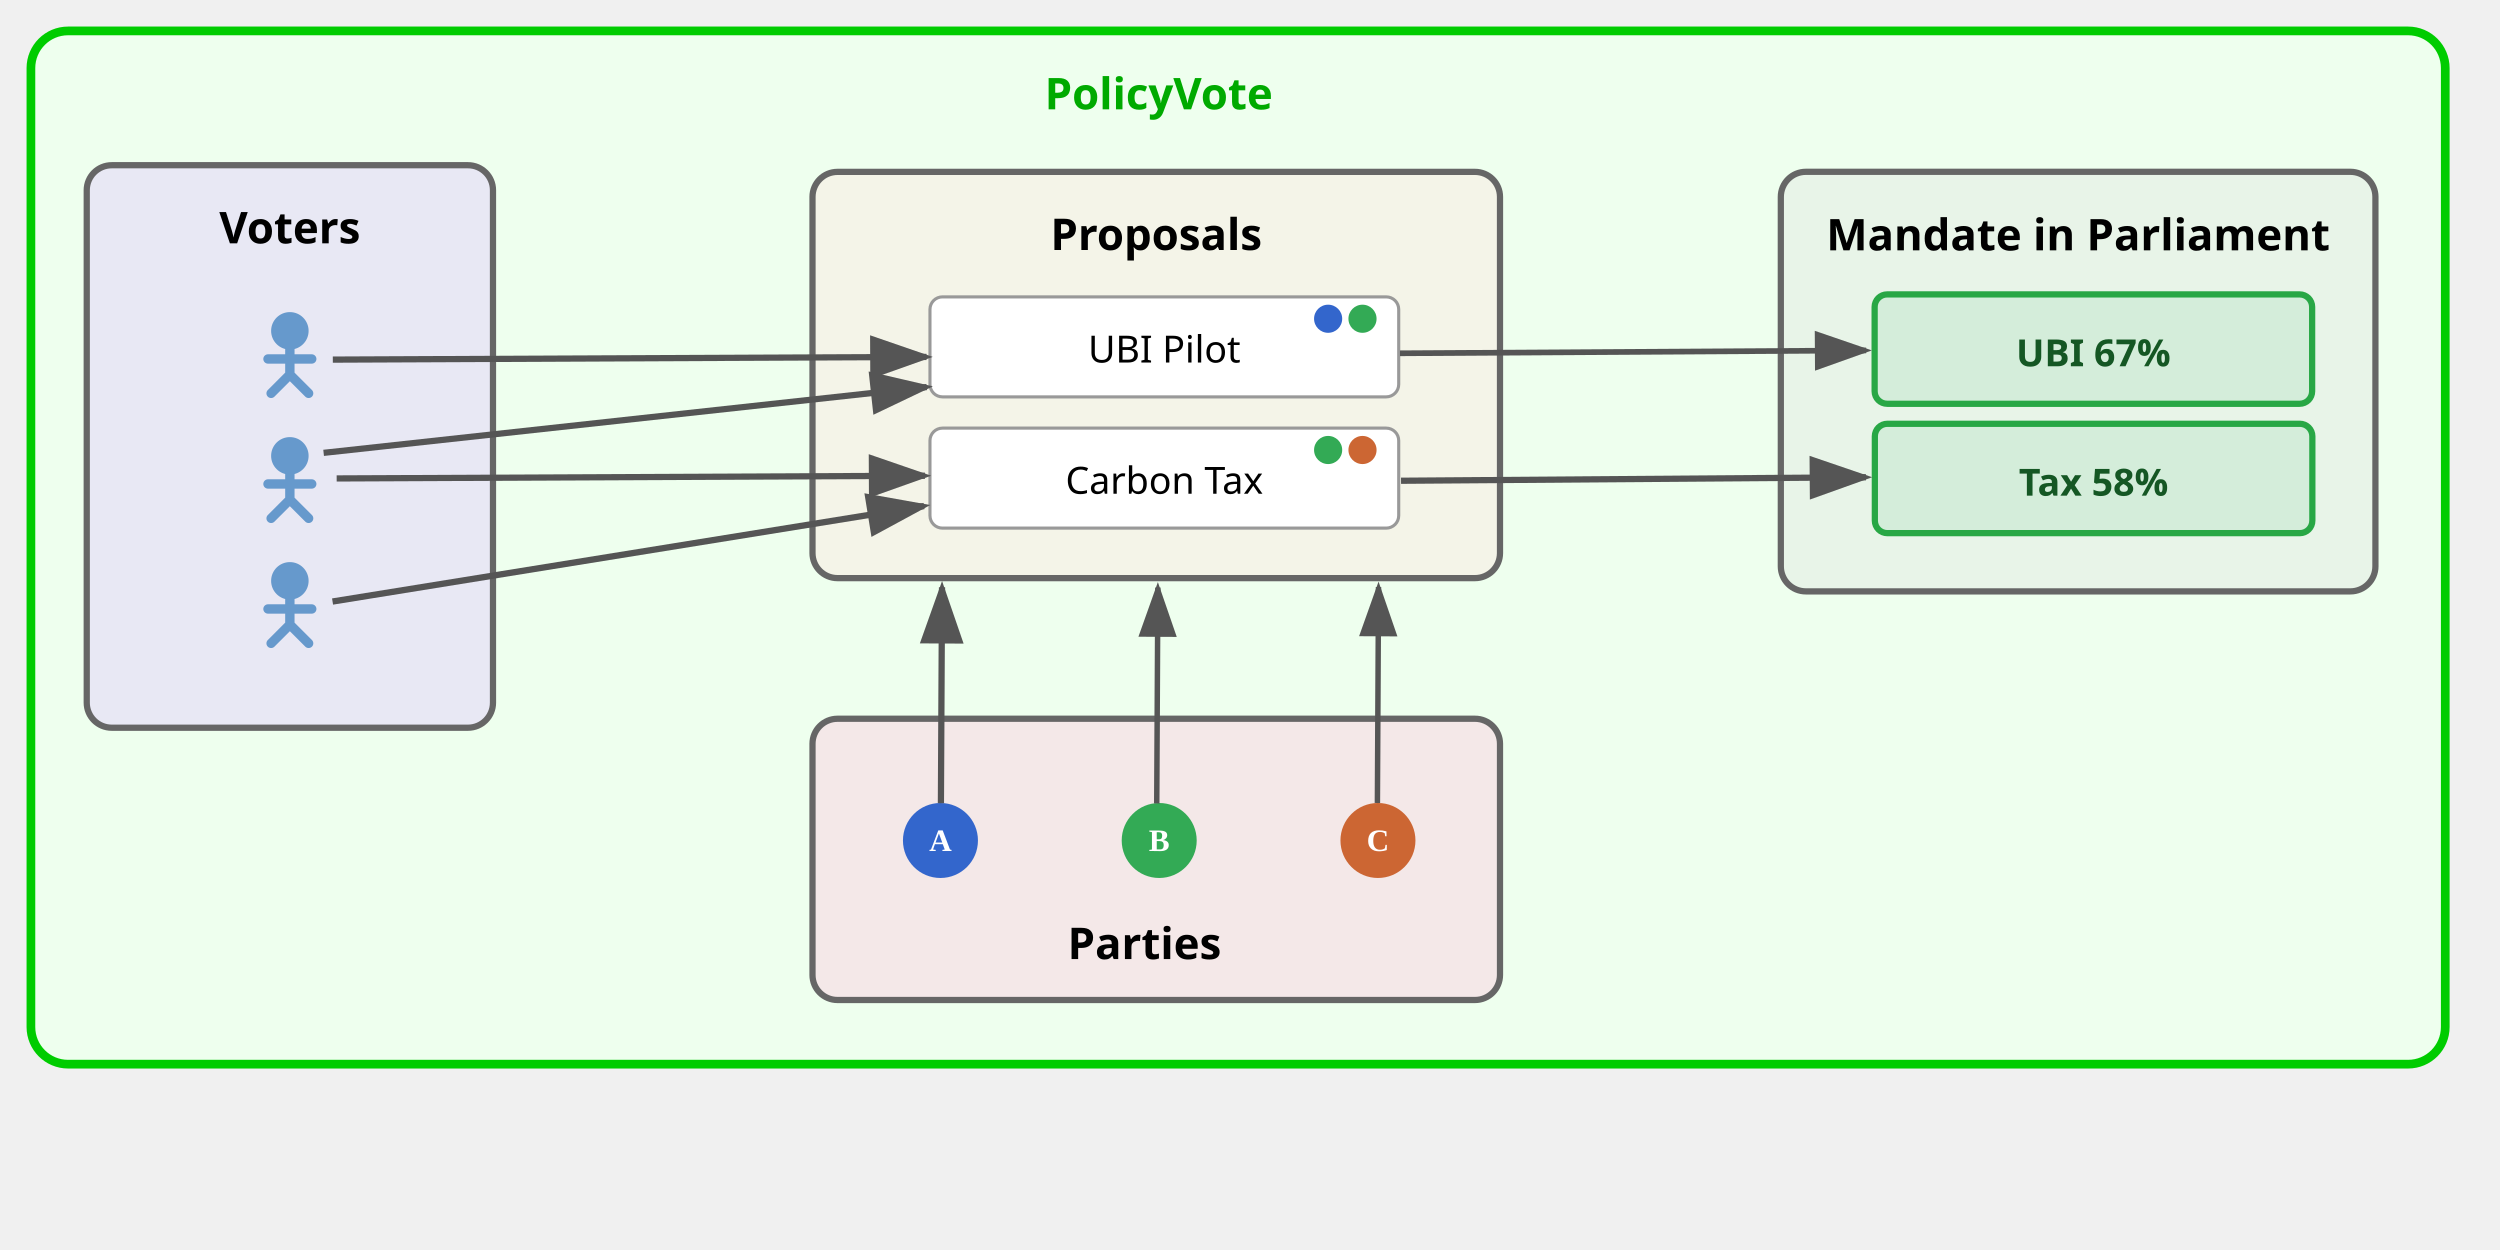
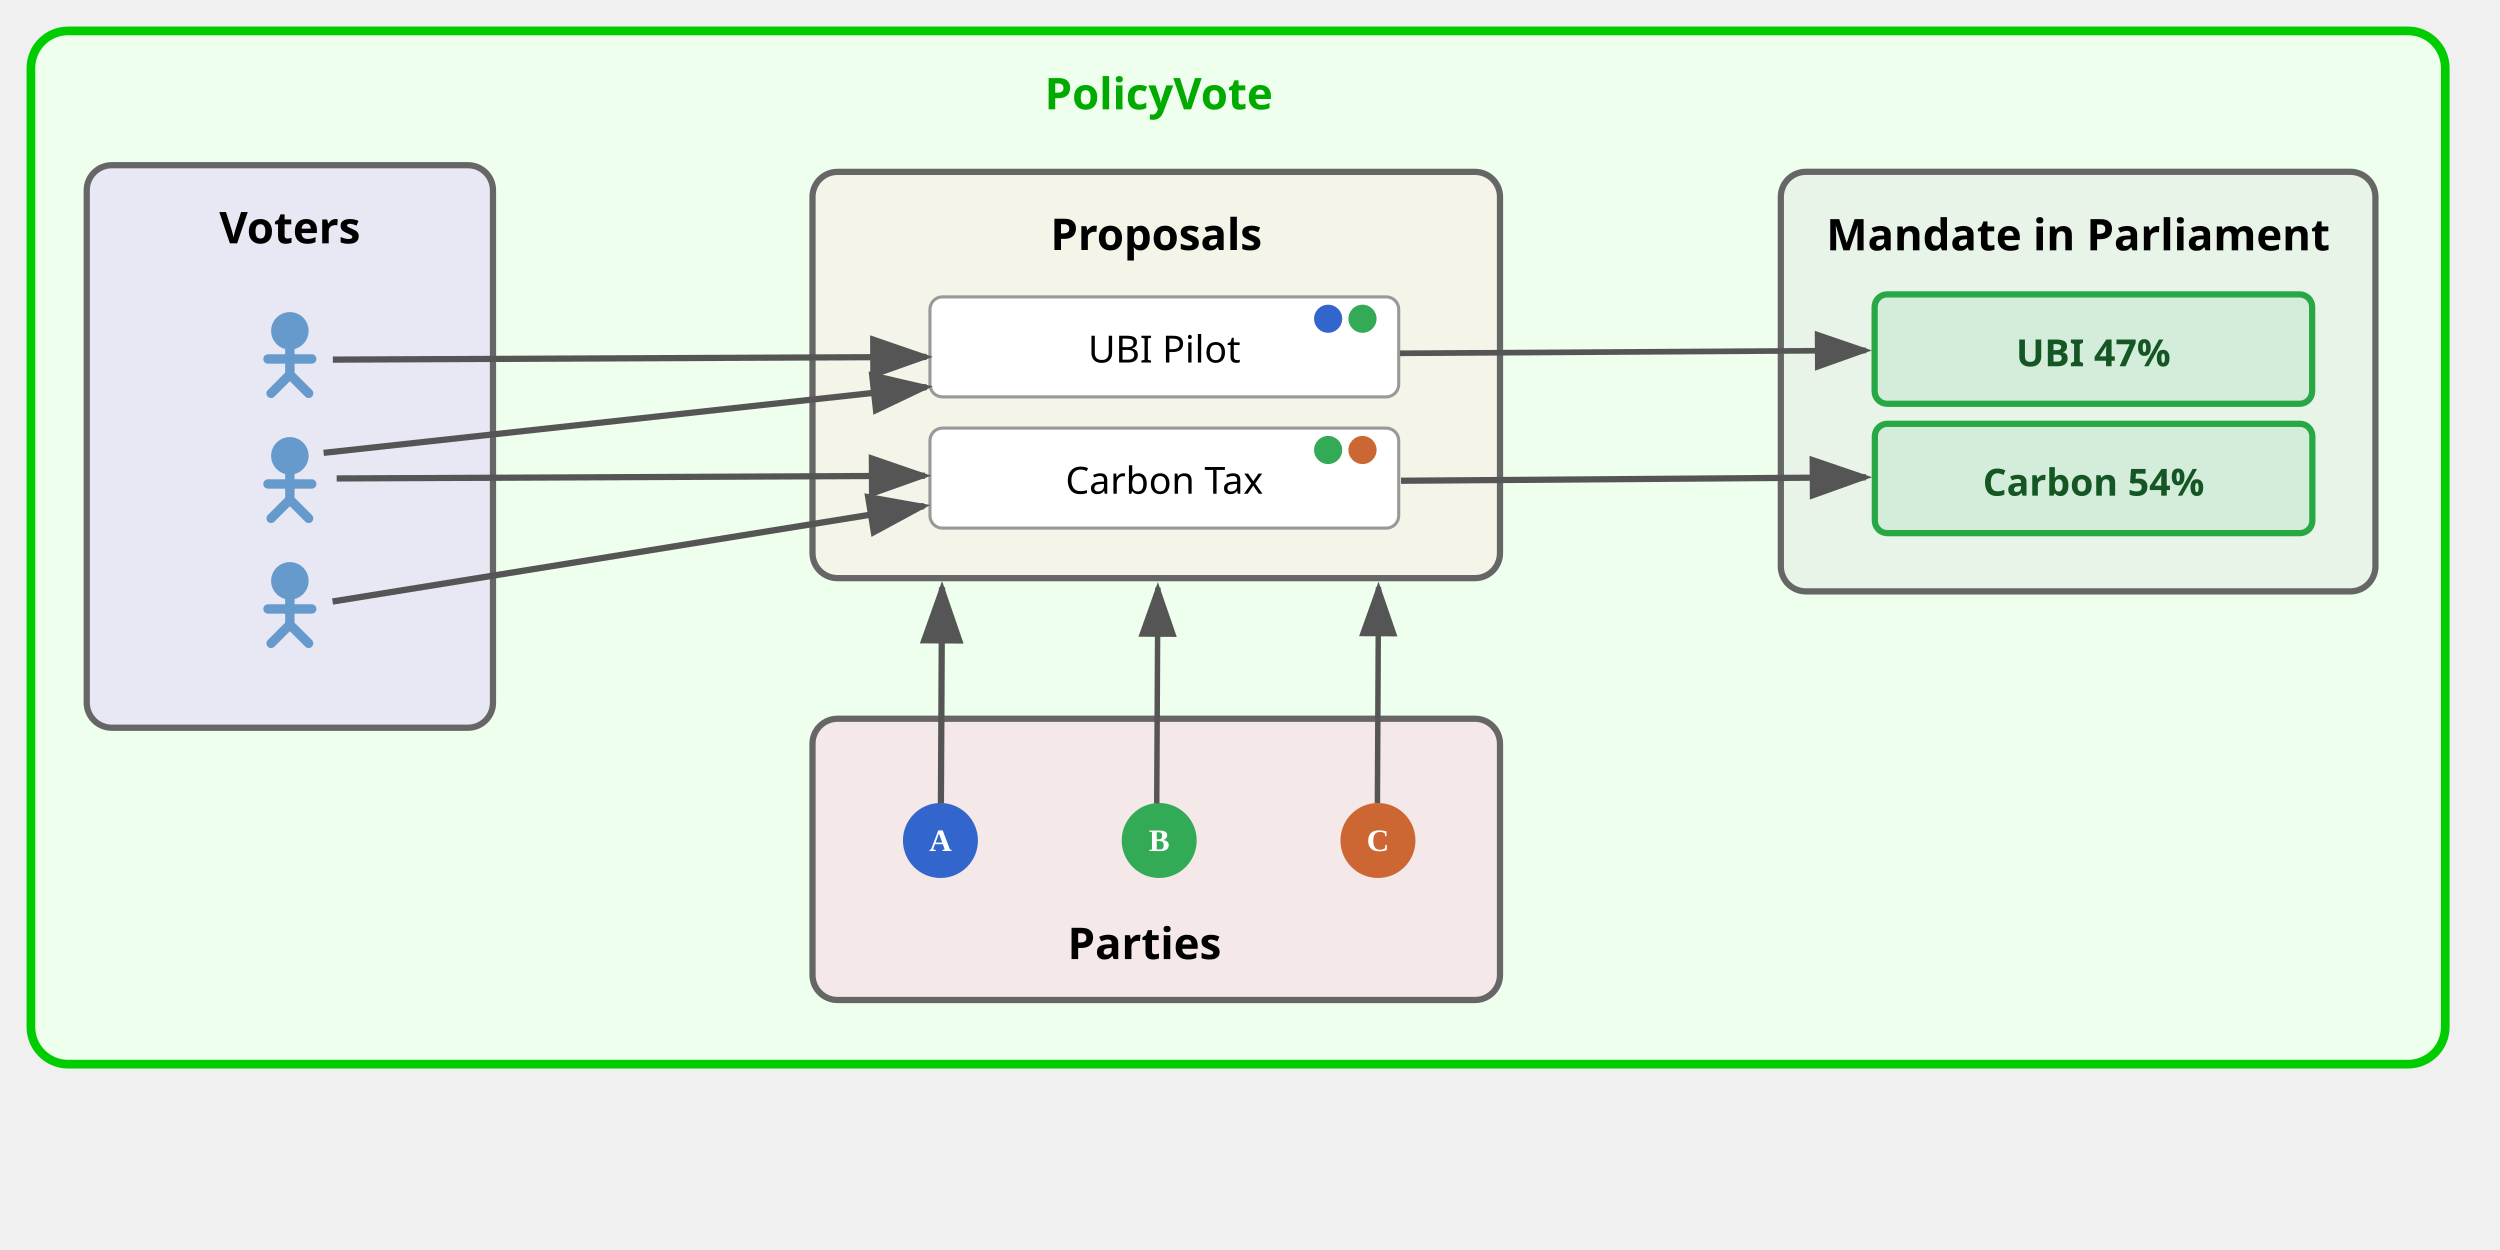
<svg xmlns="http://www.w3.org/2000/svg" viewBox="0 0 800 400" version="1.1" id="svg19">
  <defs id="defs1">
    <style id="style1">
      .box { stroke: #666; stroke-width: 2; }
      .label { font-family: system-ui, sans-serif; font-size: 14px; font-weight: bold; }
      .item { font-family: system-ui, sans-serif; font-size: 12px; }
      .arrow { stroke: #555; stroke-width: 2; fill: none; marker-end: url(#arrowhead); }
    </style>
    <marker id="arrowhead" markerWidth="10" markerHeight="7" refX="9" refY="3.5" orient="auto">
      <polygon points="0 0, 10 3.5, 0 7" fill="#555" id="polygon1" />
    </marker>
    <marker id="arrowhead-2" markerWidth="10" markerHeight="7" refX="9" refY="3.5" orient="auto">
      <polygon points="10,3.5 0,7 0,0 " fill="#555555" id="polygon1-4" />
    </marker>
    <marker id="arrowhead-2-0" markerWidth="10" markerHeight="7" refX="9" refY="3.5" orient="auto">
      <polygon points="0,7 0,0 10,3.5 " fill="#555555" id="polygon1-4-5" />
    </marker>
    <marker id="arrowhead-2-0-3" markerWidth="10" markerHeight="7" refX="9" refY="3.5" orient="auto">
      <polygon points="0,0 10,3.5 0,7 " fill="#555555" id="polygon1-4-5-7" />
    </marker>
    <marker id="arrowhead-2-0-3-3" markerWidth="10" markerHeight="7" refX="9" refY="3.5" orient="auto">
      <polygon points="10,3.5 0,7 0,0 " fill="#555555" id="polygon1-4-5-7-9" />
    </marker>
    <marker id="arrowhead-9" markerWidth="10" markerHeight="7" refX="9" refY="3.5" orient="auto">
      <polygon points="10,3.5 0,7 0,0 " fill="#555555" id="polygon1-9" />
    </marker>
    <marker id="arrowhead-9-2" markerWidth="10" markerHeight="7" refX="9" refY="3.5" orient="auto">
      <polygon points="0,7 0,0 10,3.5 " fill="#555555" id="polygon1-9-3" />
    </marker>
    <marker id="arrowhead-1" markerWidth="10" markerHeight="7" refX="9" refY="3.5" orient="auto">
      <polygon points="10,3.5 0,7 0,0 " fill="#555555" id="polygon1-3" />
    </marker>
    <marker id="arrowhead-1-0" markerWidth="10" markerHeight="7" refX="9" refY="3.5" orient="auto">
      <polygon points="0,7 0,0 10,3.5 " fill="#555555" id="polygon1-3-4" />
    </marker>
    <symbol id="person" viewBox="0 0 30 30">
      <circle cx="15" cy="8" r="6" fill="#6699cc" />
      <path d="M15 14 L15 22 M8 17 L22 17 M15 22 L9 28 M15 22 L21 28" stroke="#6699cc" stroke-width="3" stroke-linecap="round" fill="none" />
    </symbol>
  </defs>
  <rect x="9.893" y="9.893" width="772.588" height="330.643" fill="#eeffee" stroke="#00cc00" stroke-width="2.785" rx="11.886" id="rect1" />
  <text x="370.791" y="34.978" text-anchor="middle" class="label" font-size="18" fill="#00aa00" id="text1">PolicyVote</text>
  <rect x="27.756" y="52.871" width="130" height="180" fill="#e8e8f4" class="box" rx="8" id="rect2" />
  <text x="92.756" y="77.871" text-anchor="middle" class="label" id="text2">Voters</text>
  <use href="#person" x="77.756" y="97.871" width="30" height="30" id="person1" />
  <use href="#person" x="77.756" y="137.871" width="30" height="30" id="person2" />
  <use href="#person" x="77.756" y="177.871" width="30" height="30" id="person3" />
  <rect x="260" y="55" width="220" height="130" fill="#f4f4e8" class="box" rx="8" id="rect4" />
  <text x="370" y="80" text-anchor="middle" class="label" id="text4">Proposals</text>
  <rect x="297.588" y="95" width="150" height="32" fill="#ffffff" stroke="#999999" rx="4" id="rect5" />
  <text x="372.588" y="116" text-anchor="middle" class="item" id="text5">UBI Pilot</text>
  <circle cx="425" cy="102" r="5" fill="#3366cc" stroke="#fff" stroke-width="1" />
  <circle cx="436" cy="102" r="5" fill="#33aa55" stroke="#fff" stroke-width="1" />
  <rect x="297.588" y="137" width="150" height="32" fill="#ffffff" stroke="#999999" rx="4" id="rect6" />
  <text x="372.588" y="158" text-anchor="middle" class="item" id="text6">Carbon Tax</text>
  <circle cx="425" cy="144" r="5" fill="#33aa55" stroke="#fff" stroke-width="1" />
  <circle cx="436" cy="144" r="5" fill="#cc6633" stroke="#fff" stroke-width="1" />
  <rect x="260" y="230" width="220" height="90" fill="#f4e8e8" class="box" rx="8" id="rect7" />
  <text x="366.225" y="306.907" text-anchor="middle" class="label" id="text7">Parties</text>
  <circle cx="300.944" cy="268.956" r="12" fill="#3366cc" id="circle7" />
  <text x="300.944" y="268.956" text-anchor="middle" dominant-baseline="central" fill="#ffffff" font-size="10px" font-weight="bold" id="text8">A</text>
  <circle cx="370.944" cy="268.956" r="12" fill="#33aa55" id="circle8" />
  <text x="370.944" y="268.956" text-anchor="middle" dominant-baseline="central" fill="#ffffff" font-size="10px" font-weight="bold" id="text9">B</text>
  <circle cx="440.944" cy="268.956" r="12" fill="#cc6633" id="circle9" />
  <text x="440.944" y="268.956" text-anchor="middle" dominant-baseline="central" fill="#ffffff" font-size="10px" font-weight="bold" id="text10">C</text>
  <rect x="569.864" y="54.979" width="190.271" height="134.265" fill="#e8f4e8" class="box" rx="8.011" id="rect10" />
  <text x="665" y="80.115" text-anchor="middle" class="label" id="text11">Mandate in Parliament</text>
  <g id="g19" transform="translate(2.63941,-1.319705)">
    <rect x="597.244" y="95.528" width="140" height="35" fill="#d4edda" stroke="#28a745" stroke-width="2" rx="4" id="rect11" />
-     <text x="667.244" y="118.528" text-anchor="middle" class="item" font-weight="bold" fill="#155724" id="text12">UBI 67%</text>
+     <text x="667.244" y="118.528" text-anchor="middle" class="item" font-weight="bold" fill="#155724" id="text12">UBI 47%</text>
  </g>
  <g id="g20" transform="translate(-0.6598526,-0.3299263)">
    <rect x="600.611" y="135.94" width="140" height="35" fill="#d4edda" stroke="#28a745" stroke-width="2" rx="4" id="rect12" />
-     <text x="670.611" y="158.94" text-anchor="middle" class="item" font-weight="bold" fill="#155724" id="text13">Tax 58%</text>
+     <text x="670.611" y="158.94" text-anchor="middle" class="item" font-weight="bold" fill="#155724" id="text13">Carbon 54%</text>
  </g>
  <path class="arrow" d="m 301.092,257.021 0.355,-69.101" id="path15" />
  <path class="arrow" d="m 370.156,257.117 0.355,-69.101" id="path15-4" style="fill:none;stroke:#555555;stroke-width:1.752;marker-end:url(#arrowhead-1)" />
  <path class="arrow" d="m 440.769,256.952 0.355,-69.101" id="path15-4-0" style="fill:none;stroke:#555555;stroke-width:1.752;marker-end:url(#arrowhead-1-0)" />
  <path class="arrow" d="m 447.989,113.051 149.183,-0.91" id="path18" style="stroke-width:1.823;stroke-dasharray:none" />
  <path class="arrow" d="m 106.502,115.077 189.974,-0.862" id="path18-3" style="fill:none;stroke:#555555;stroke-width:2.002;stroke-dasharray:none;marker-end:url(#arrowhead-2)" />
  <path class="arrow" d="m 448.329,153.841 148.774,-1.114" id="path19" />
  <path class="arrow" d="m 107.733,153.102 188.252,-0.864" id="path20-2" style="fill:none;stroke:#555555;stroke-width:1.995;stroke-dasharray:none;marker-end:url(#arrowhead-2-0)" />
  <path class="arrow" d="M 103.556,144.913 296.544,123.855" id="path20-2-0" style="fill:none;stroke:#555555;stroke-width:1.992;stroke-dasharray:none;marker-end:url(#arrowhead-2-0-3)" />
  <path class="arrow" d="M 106.417,192.488 295.693,161.93" id="path20-2-0-7" style="fill:none;stroke:#555555;stroke-width:2.021;stroke-dasharray:none;marker-end:url(#arrowhead-2-0-3-3)" />
</svg>
